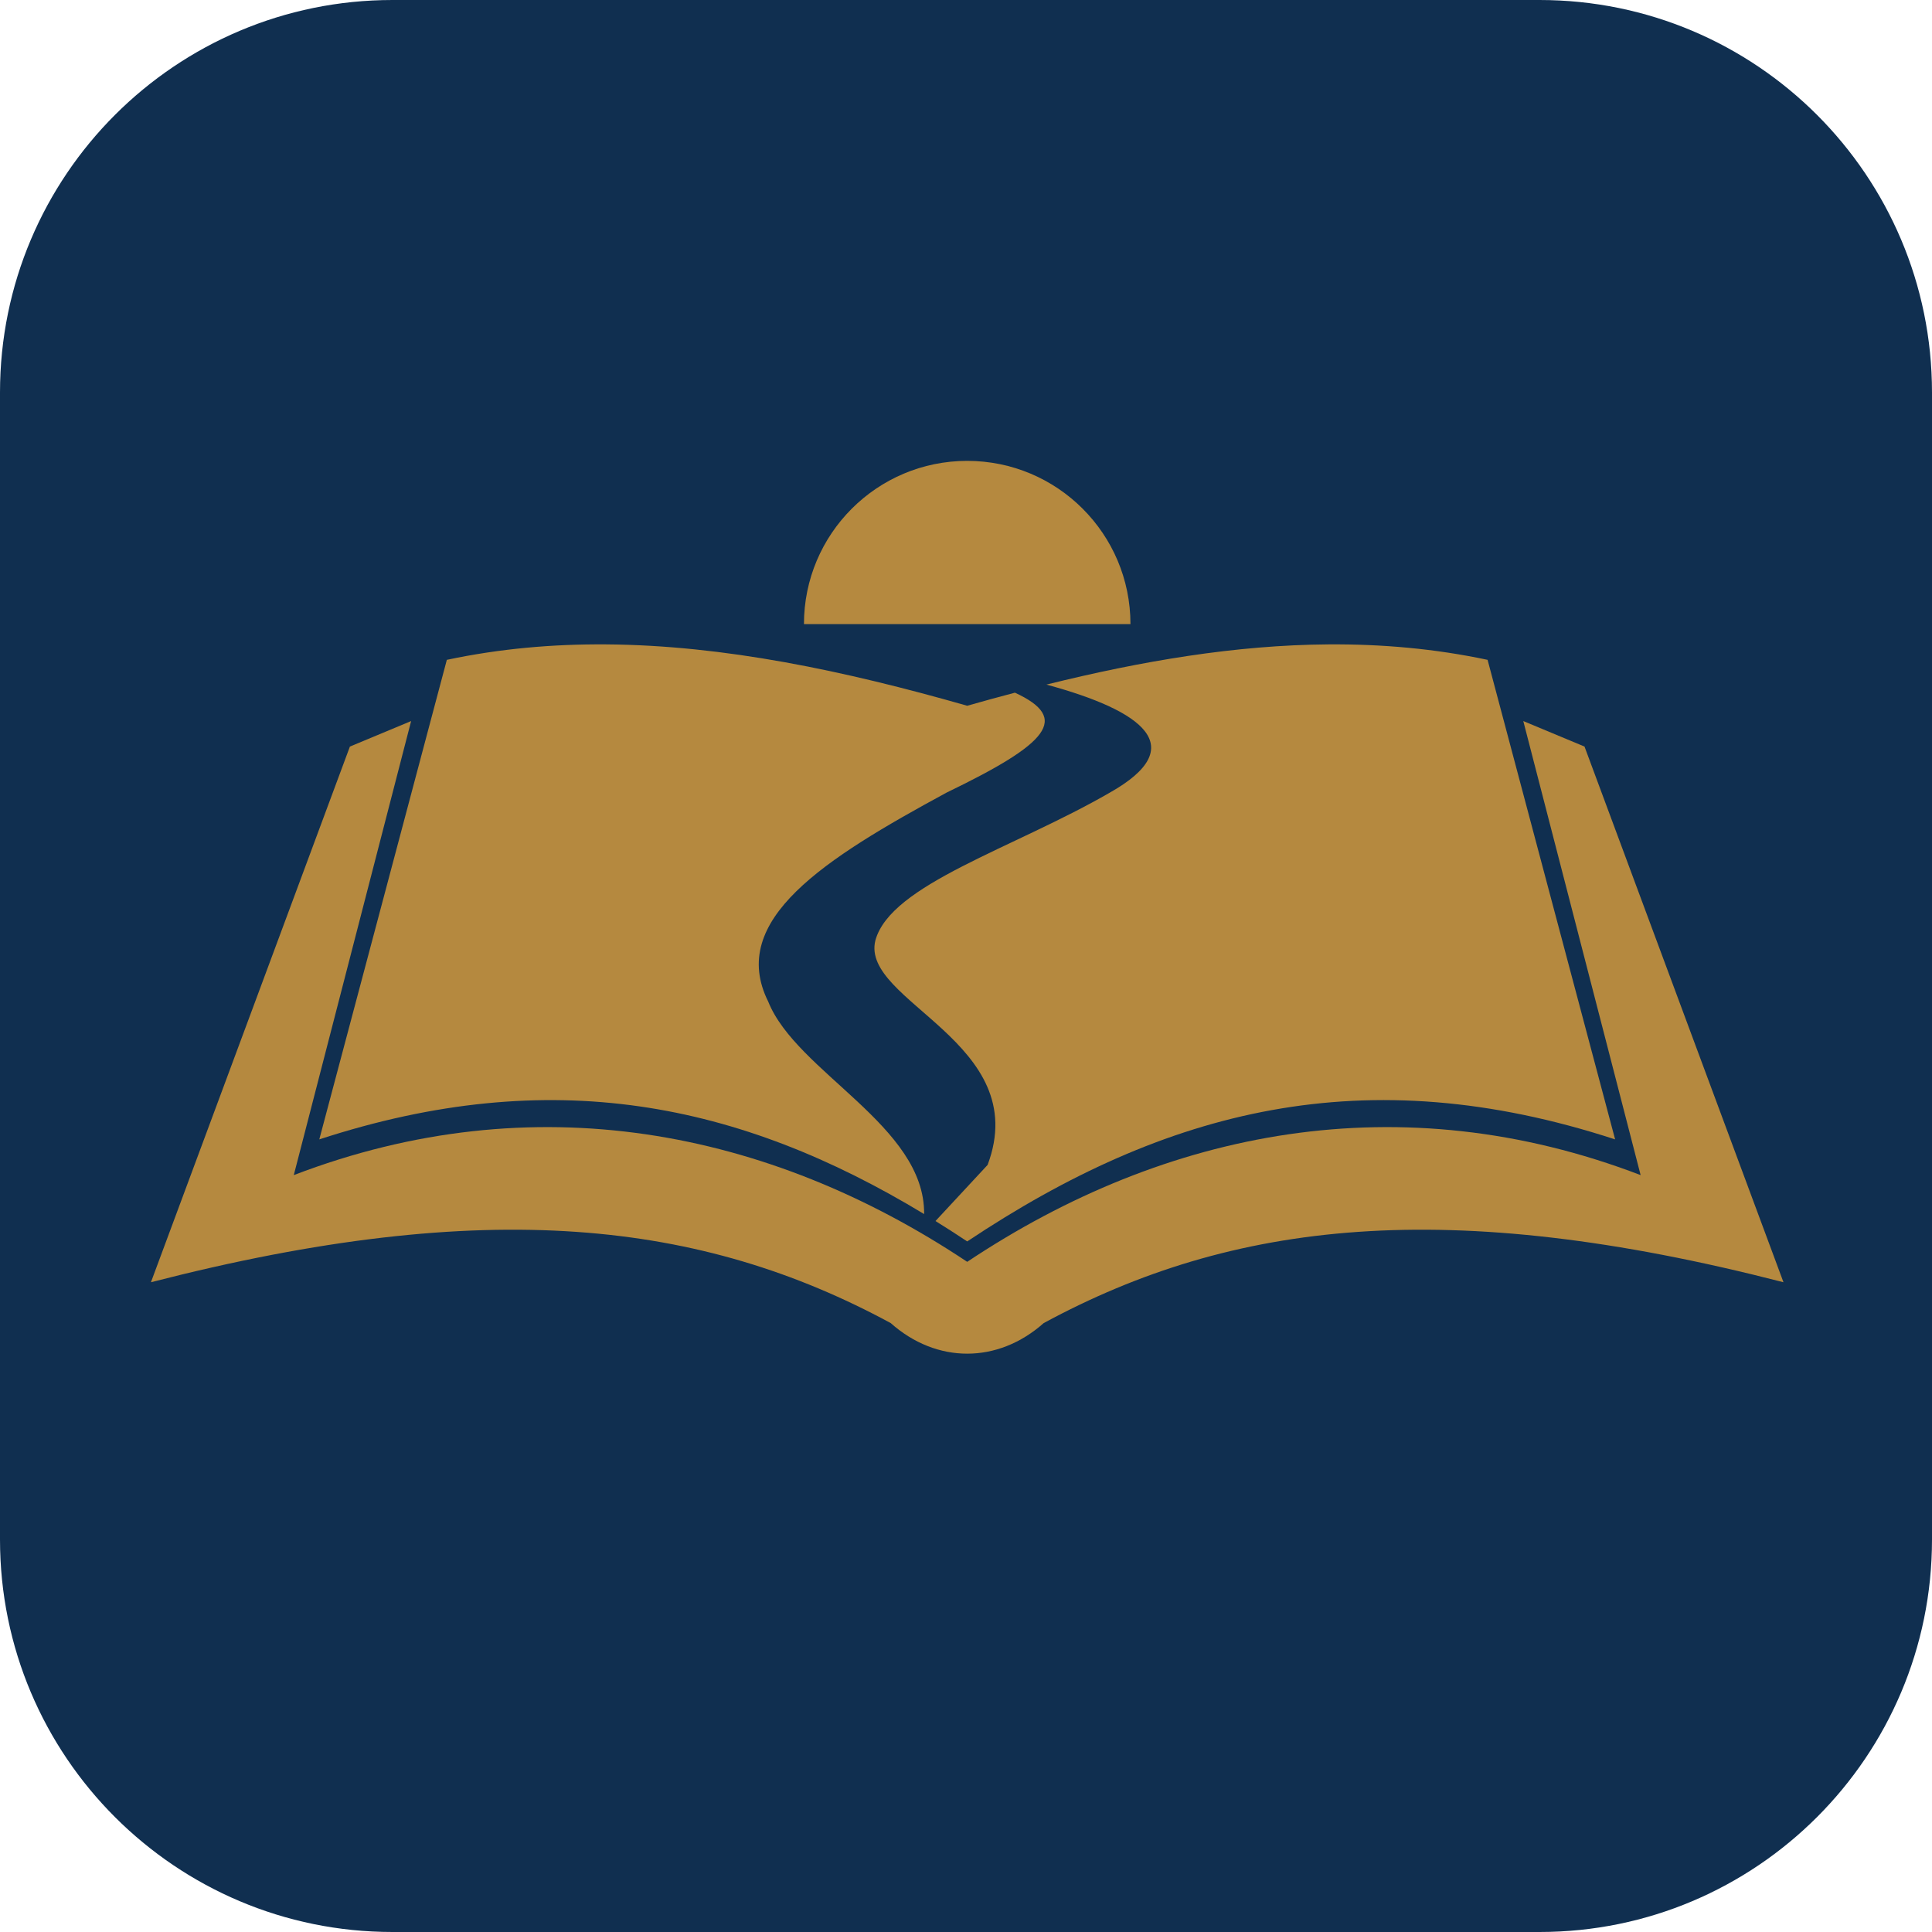
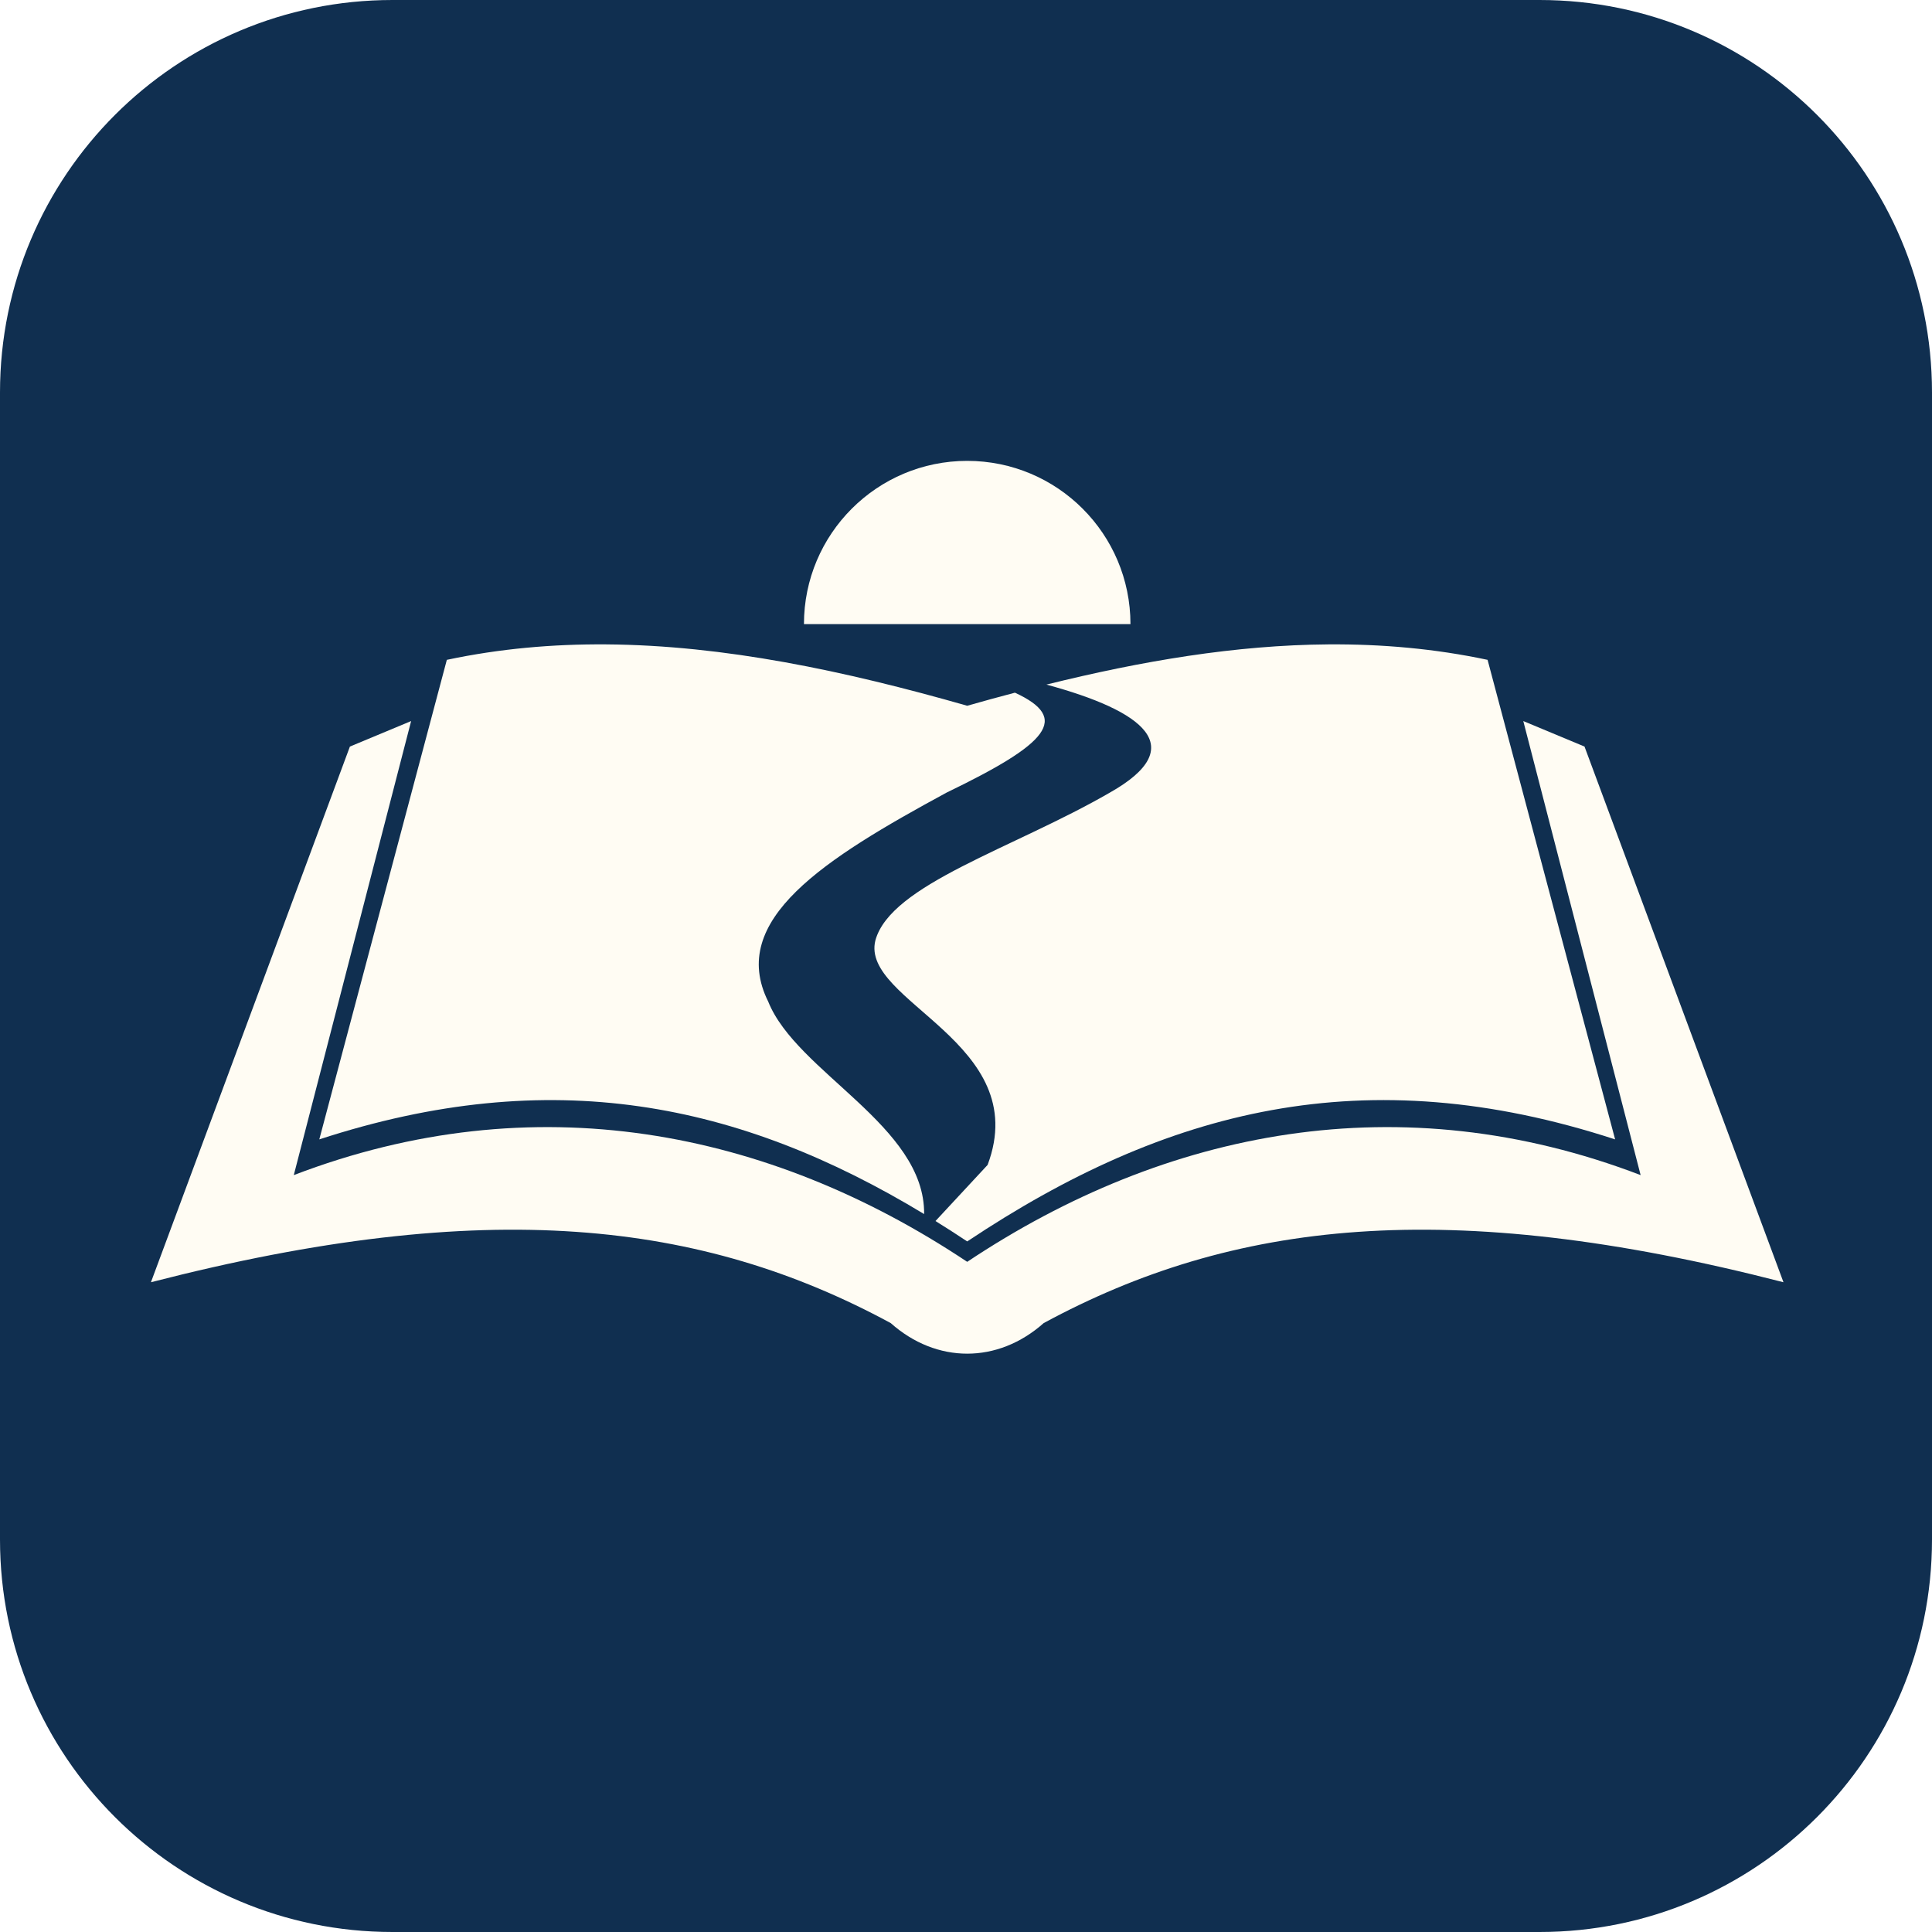
<svg xmlns="http://www.w3.org/2000/svg" viewBox="0 0 64 64" width="64" height="64">
  <rect width="64" height="64" rx="13" fill="#102F50" />
  <g transform="translate(5 8) scale(.169)">
-     <path d="M0 204 L39 99 L51 94 L28 183 C75 165 121 174 160 200 C199 174 245 165 292 183 L269 94 L281 99 L320 204 C254 187 212 192 175 212 C166 220 154 220 145 212 C108 192 66 187 0 204Z" fill="#B5893F" />
-     <path d="M 89.23 78.971 C 78.723 78.894 68.312 79.813 58 82 L 33 176 C 78.464 161.154 115.32 168.701 151.555 190.635 C 151.742 173.326 126.548 162.87 121 149 C 113 133 132 121 156 108 C 175.929 98.379 180.272 93.48 169.355 88.436 C 166.244 89.259 163.127 90.106 160 91 C 135.938 84.125 112.348 79.14 89.23 78.971 z M 230.77 78.971 C 212.648 79.103 194.232 82.21 175.529 86.852 C 194.565 92.008 203.82 99.058 188 108 C 169 119 145 126 142 137 C 139 149 173 157 164 181 L 153.783 192.002 C 155.857 193.291 157.928 194.619 160 196 C 199 170 238 160 287 176 L 262 82 C 251.688 79.813 241.277 78.894 230.77 78.971 z " fill="#B5893F" />
-     <path d="M128 75a32 32 0 0 1 64 0Z" fill="#B5893F" />
+     <path d="M0 204 L39 99 L51 94 L28 183 C75 165 121 174 160 200 C199 174 245 165 292 183 L269 94 L281 99 L320 204 C254 187 212 192 175 212 C166 220 154 220 145 212 C108 192 66 187 0 204Z" fill="#FFFCF3" />
+     <path d="M 89.23 78.971 C 78.723 78.894 68.312 79.813 58 82 L 33 176 C 78.464 161.154 115.32 168.701 151.555 190.635 C 151.742 173.326 126.548 162.87 121 149 C 113 133 132 121 156 108 C 175.929 98.379 180.272 93.48 169.355 88.436 C 166.244 89.259 163.127 90.106 160 91 C 135.938 84.125 112.348 79.14 89.23 78.971 z M 230.77 78.971 C 212.648 79.103 194.232 82.21 175.529 86.852 C 194.565 92.008 203.82 99.058 188 108 C 169 119 145 126 142 137 C 139 149 173 157 164 181 L 153.783 192.002 C 155.857 193.291 157.928 194.619 160 196 C 199 170 238 160 287 176 L 262 82 C 251.688 79.813 241.277 78.894 230.77 78.971 z " fill="#FFFCF3" />
+     <path d="M128 75a32 32 0 0 1 64 0Z" fill="#FFFCF3" />
  </g>
</svg>
